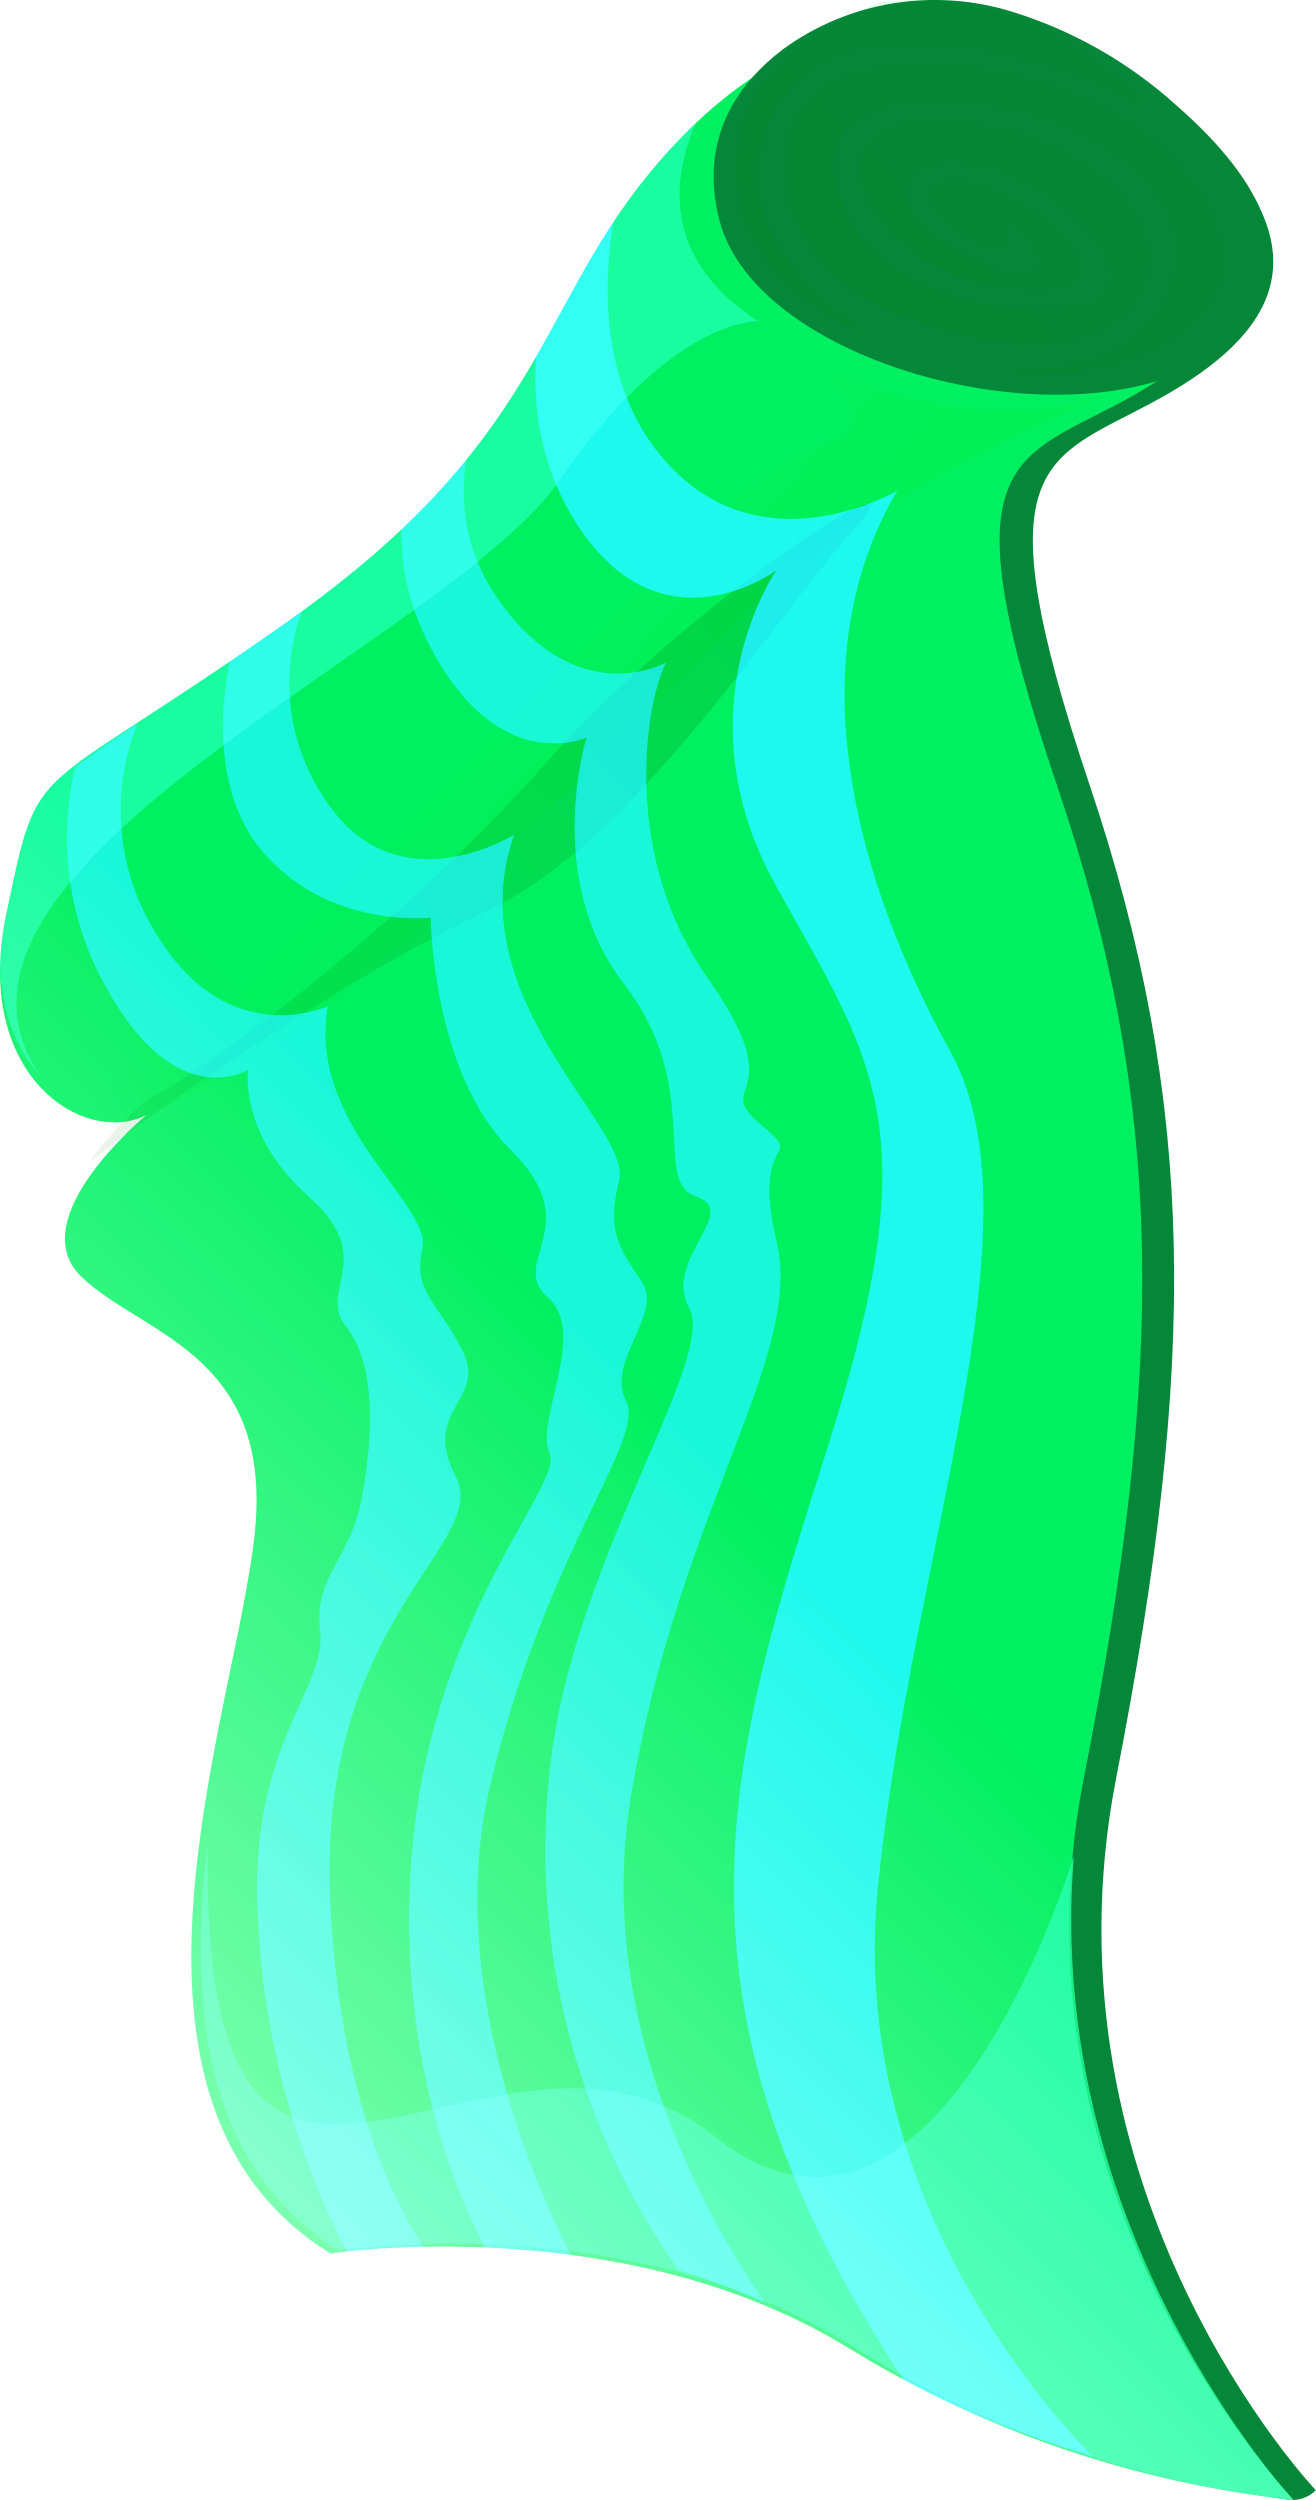
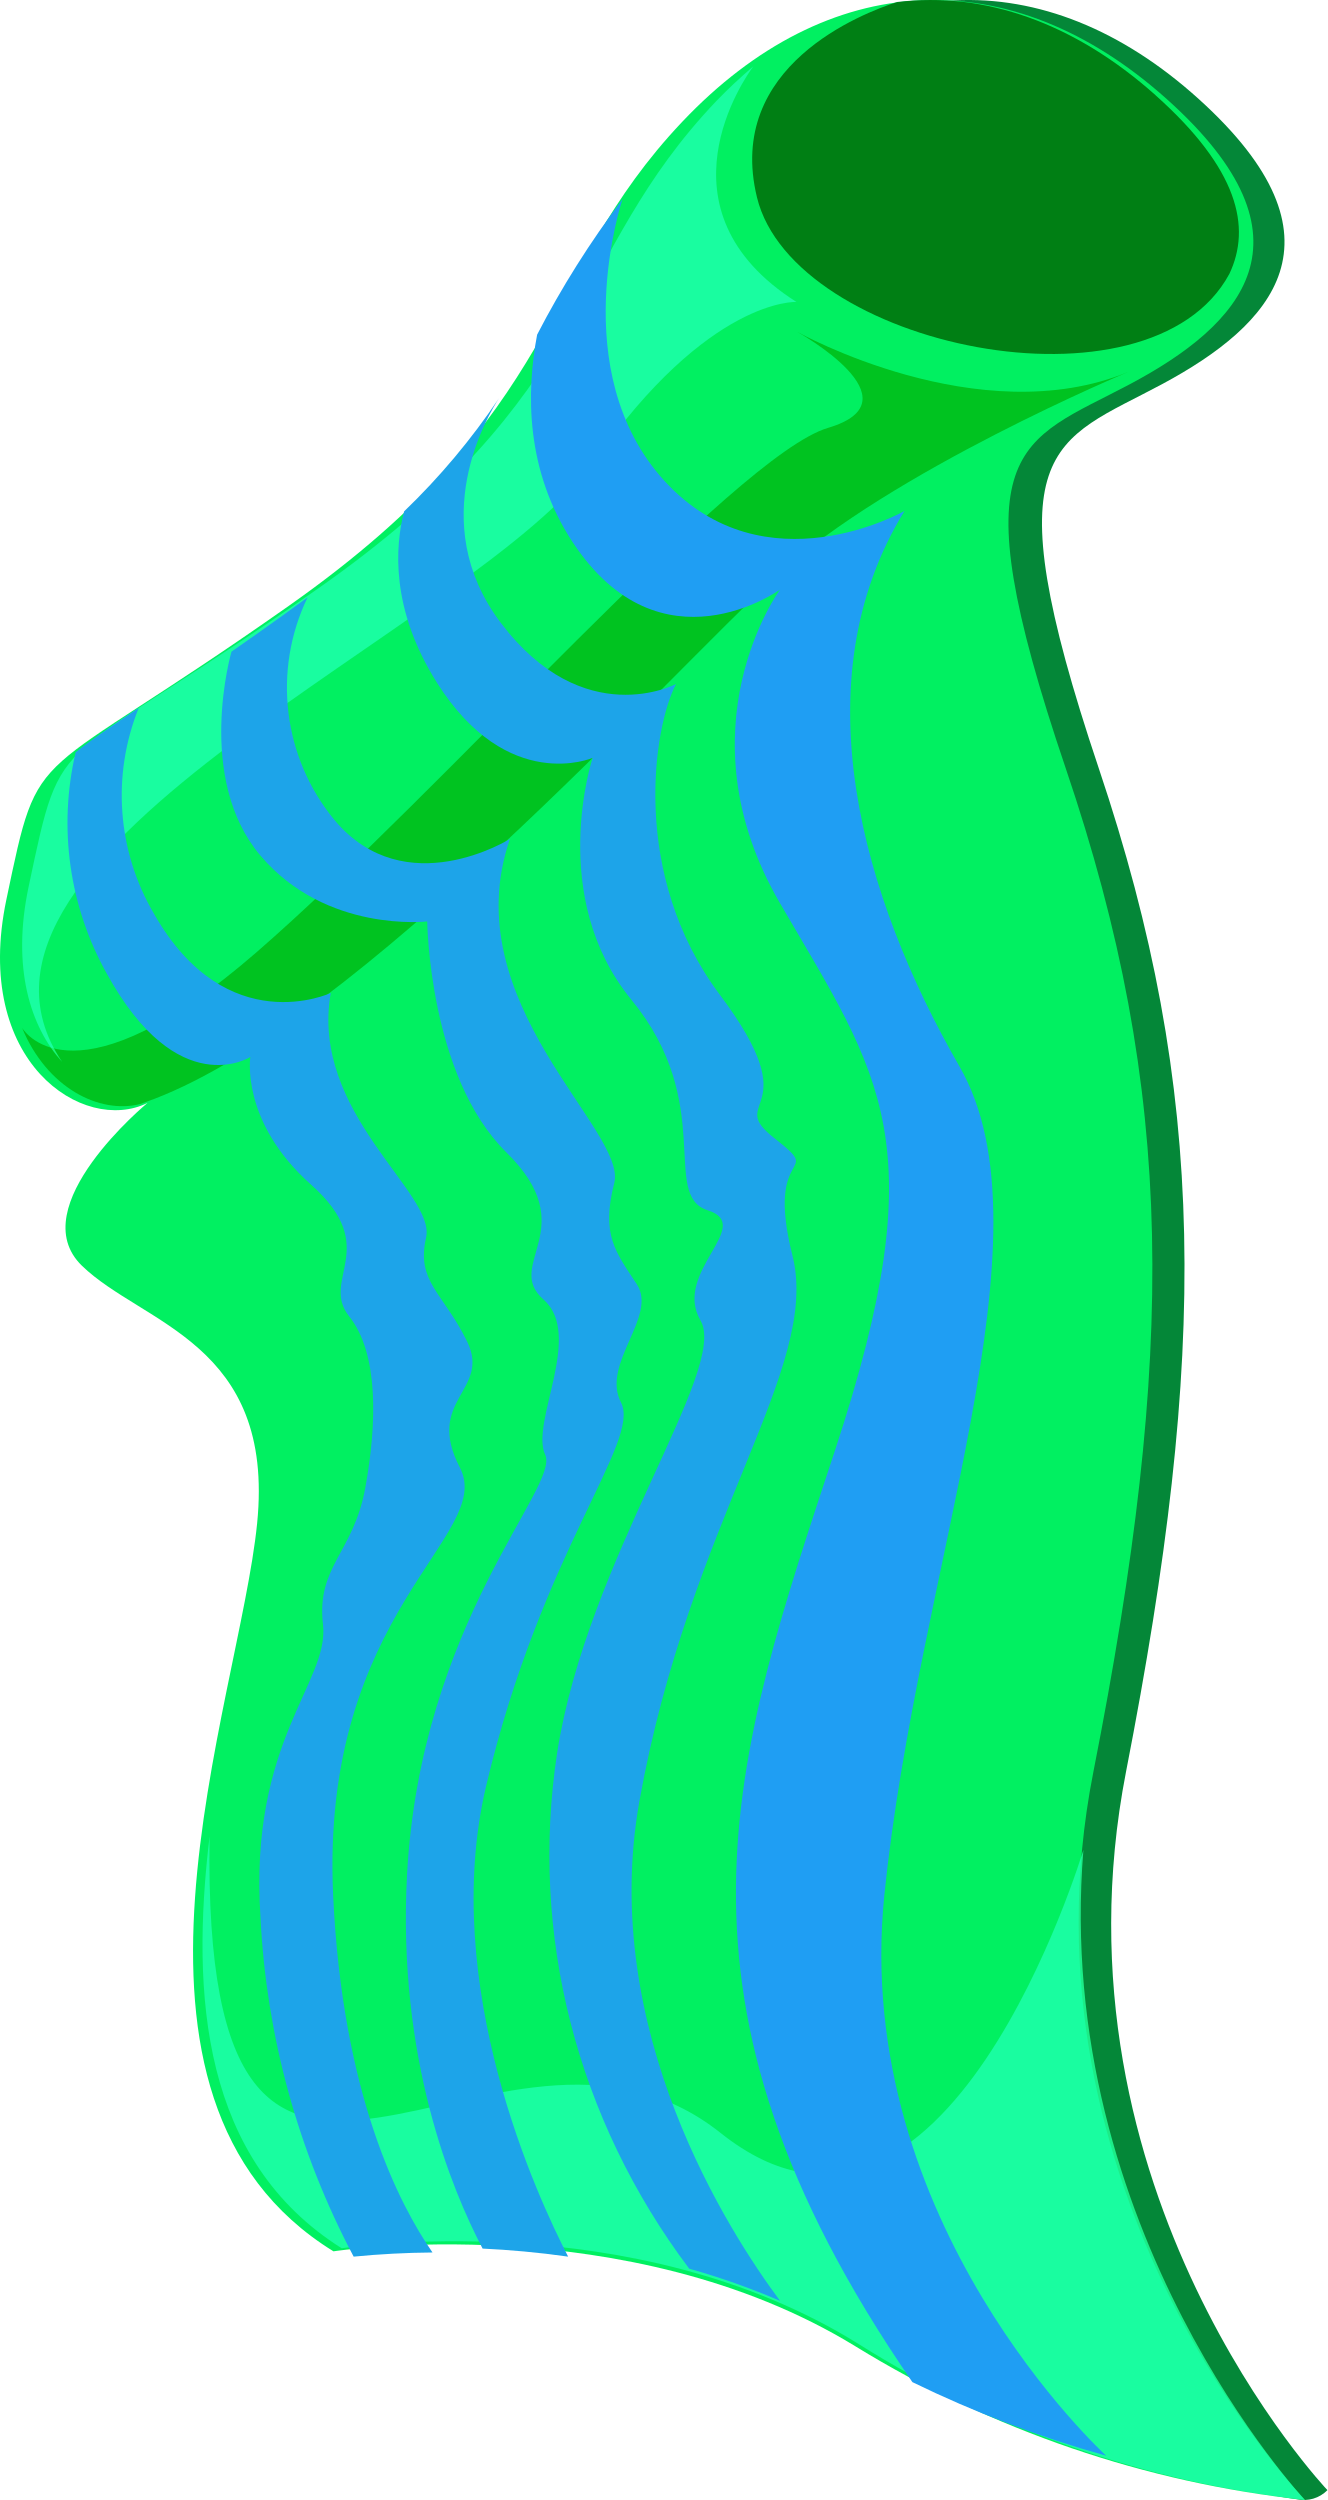
- <svg xmlns="http://www.w3.org/2000/svg" width="60" height="114" fill="none">
-   <path d="M17.24 101.606s12.77-.919 23.008 5.414c7.852 4.857 15.235 6.514 18.37 6.946a1.491 1.491 0 001.382-.412s-12.808-13.48-9.102-32.48c3.706-19 3.706-30.645-1.236-45.354-4.941-14.71-2.059-14.71 2.883-17.366 4.941-2.656 8.647-6.537 1.647-12.87-7-6.334-15.186-5.925-21.697 1.02-6.51 6.947-5.238 13.076-17.59 21.86C3.15 36.727 3.782 34.29 2.25 41.645.717 49 7.761 49.791 10.62 48.361c0 0-7.697 7.176-4.99 9.832 2.705 2.655 8.655 3.473 7.842 11.645-.813 8.172-7.387 24.822 3.768 31.768z" fill="#048738" />
-   <path d="M15.073 102.76s13.252-2.043 23.59 4.292A48.775 48.775 0 0058.984 114s-13.307-13.896-9.565-32.902c3.743-19.005 3.743-30.654-1.247-45.368-4.99-14.714-2.08-14.714 2.91-17.37 4.991-2.657 8.734-6.54 1.664-12.875S37.41-.442 30.835 6.507c-6.576 6.948-5.291 13.079-17.765 21.866C1.198 36.737 1.837 34.3.289 41.657c-1.548 7.357 3.49 10.626 6.377 9.196 0 0-5.697 4.7-2.964 7.357 2.733 2.656 8.742 3.474 7.92 11.648-.82 8.175-7.814 25.954 3.451 32.902z" fill="url(#paint0_linear_54_81)" />
-   <path d="M53.609 4.775A19.901 19.901 0 0046.186.546a11.859 11.859 0 00-5.459-.393 11.683 11.683 0 00-5.026 2.095c-2.072 1.578-3.83 4.06-2.906 7.755 1.911 7.645 20.524 11.441 24.674 3.901 1.157-2.392.462-5.36-3.86-9.129z" fill="#048738" />
-   <path style="mix-blend-mode:multiply" opacity=".36" d="M52.098 4.57C48.334 1.067 44.228-.403 40.225.095c-1.597.535-7.922 3.075-6.444 9.39 1.683 7.185 18.062 10.753 21.713 3.667 1.019-2.249.407-5.038-3.396-8.58z" fill="url(#paint1_linear_54_81)" />
-   <path style="mix-blend-mode:multiply" opacity=".36" d="M38.93 24.16c3.766-4.162-7.953 3.698-14.035 10.633-6.08 6.935-15.082 13.768-18.202 15.36A16.295 16.295 0 004.068 53c3.44-2.646 11.21-8.19 18.083-11.426 6.876-3.236 13.015-13.254 16.78-17.415z" fill="url(#paint2_linear_54_81)" />
-   <path d="M46.655 16.814c6.04.392 9.445-5.329 4.918-9.218-4.528-3.89-14.185-4.271-13.533.305.653 4.576 5.913 6.5 10.489 6.178 4.574-.322 1.071-4.882-3.055-6.33-4.127-1.45-6.156 1.296-1.551 3.813 4.605 2.517 3.975-.23 1.91-1.602 0 0 1.017 2.478-1.871.743-2.888-1.734-1.288-3.603 2.264-1.582 3.551 2.021 4.663 4.767-.752 3.966-5.415-.8-8.81-6.922-3.776-7.436 5.035-.514 10.421 2.326 10.616 5.91.196 3.585-4.059 5.454-10.889 2.975-6.83-2.479-6.754-9.342-3.416-10.83 3.338-1.487 11.641-.8 15.647 3.7 4.005 4.499 1.25 7.728 0 8.249-1.25.52.376.75.376.75l2.82-3.204s1.16-5.262-4.538-8.313c-5.698-3.05-11.787-3.546-14.636-2.135-2.849 1.41-5.148 6.325-.232 10.865 4.916 4.54 9.21 3.196 9.21 3.196z" fill="#048738" />
-   <path style="mix-blend-mode:multiply" opacity=".36" d="M35.933 16s5.567 3.1 1.388 4.34c-4.179 1.24-17.393 16.433-25.765 23.719-8.048 7.004-10.371 3.672-10.54 3.403 1.116 2.713 3.482 3.907 5.323 3.439.203-.072.407-.144.623-.228 9.223-3.54 22.981-18.964 28.066-23.666 5.085-4.703 15.82-9.198 15.82-9.198C44.118 20.599 35.932 16 35.932 16z" fill="url(#paint3_linear_54_81)" />
-   <path d="M25.54 21.873c5.122-7.432 9.036-7.225 9.036-7.225C28.096 10.484 32.305 4.47 32.65 4a22.094 22.094 0 00-1.648 1.564c-6.61 7.02-5.32 13.212-17.86 22.09C1.204 36.102 1.846 33.64.29 41.071-.482 44.755.375 47.42 1.787 49c-6.383-9.612 18.631-19.697 23.752-27.127z" fill="#18D665" style="mix-blend-mode:screen" />
-   <path d="M15.058 86.669c-.595-12.862 7.332-16.251 5.728-19.332-1.604-3.081 1.415-3.476.327-5.7-1.087-2.223-2.313-2.695-1.854-4.698.458-2.002-5.26-5.63-4.31-11.056 0 0-4.703 2.199-7.988-3.578A10.552 10.552 0 016.27 33c-1.246.832-2.158 1.447-2.849 2.003a13.963 13.963 0 001.403 9.998c3.22 5.87 6.492 3.774 6.492 3.774s-.458 2.927 2.75 5.777.382 4.277 1.719 5.95c1.336 1.674 1.26 4.832.725 7.759-.535 2.927-2.215 3.543-1.91 6.162.306 2.618-3.36 5.237-2.826 13.247A36.63 36.63 0 0015.985 103a39.811 39.811 0 013.564-.188c-1.5-2.16-4.074-7.116-4.491-16.143zm4.929-56.509c3.071 5.173 6.757 3.474 6.757 3.474s-1.996 6.41 1.69 11.197c3.685 4.787 1.244 9.034 3.31 9.73 2.065.694-1.544 2.857-.316 5.096 1.229 2.24-4.924 11.042-6.225 20a33.204 33.204 0 005.733 23.854A30.08 30.08 0 0134.883 105c-2.212-3.165-7.886-12.524-6.108-23.104 2.193-13.05 7.875-20.045 6.646-25.235-1.228-5.19 1.46-3.568-.768-5.42-2.226-1.854 1.536-1.082-2.38-6.642-3.916-5.56-2.89-12.393-1.906-14.382 0 0-4.007 2.259-7.616-2.838-3.316-4.683-.544-9.61-.072-10.379a31.502 31.502 0 01-4.118 5.233c-.384 1.578-.613 4.493 1.426 7.926z" fill="#1F9EF3" fill-opacity=".79" style="mix-blend-mode:screen" />
-   <path d="M40.024 86.166c1.476-15.113 7.61-30.43 3.324-38.19-4.287-7.761-7.075-17.731-2.432-25.604 0 0-6.172 3.674-10.605-1.38C25.883 15.943 28.448 8.019 28.454 8a43.665 43.665 0 00-3.775 6.247c-.48 2.634-.526 6.259 1.58 9.578 3.886 6.127 9.151 2.173 9.151 2.173s-4.49 6.405 0 14.446c4.49 8.042 6.928 11.01 2.432 25.226-4.496 14.215-8.312 25.178 3.423 42.937A49.16 49.16 0 0049.831 112c-.042-.039-11.28-10.749-9.807-25.834z" fill="#1F9EF3" fill-opacity=".93" style="mix-blend-mode:screen" />
-   <path d="M11.971 38.829c3.02 3.556 7.667 3.015 7.667 3.015s.078 7.092 3.64 10.582c3.562 3.49-.155 5.113 1.704 6.736 1.858 1.624-.62 5.632.077 7.107.697 1.475-5.73 7.66-6.35 19.258-.448 8.379 2.05 14.398 3.474 17.104a42.65 42.65 0 013.933.369c-1.415-2.725-5.938-12.441-3.767-21.571 2.555-10.747 7.124-15.772 6.195-17.55-.93-1.779 1.695-3.943.731-5.412-.963-1.47-1.66-2.242-1.04-4.64.619-2.396-7.4-8.28-4.794-15.762 0 0-4.81 3.006-8.062-.86A9.505 9.505 0 0114.139 27c-.37.267-.764.557-1.174.85-.838.6-1.607 1.14-2.325 1.637 0 0-1.689 5.786 1.331 9.342z" fill="#1F9EF3" fill-opacity=".79" style="mix-blend-mode:screen" />
-   <path d="M32.574 97.412C22.425 89.327 9.08 108.117 9.474 84c-.867 7.221-.32 14.661 5.972 18.623 0 0 13.139-2.069 23.39 4.344A47.702 47.702 0 0058.983 114S47.561 101.813 48.97 84.615c-.004-.003-6.246 20.881-16.395 12.797z" fill="#18D665" style="mix-blend-mode:screen" />
-   <defs>
-     <linearGradient id="paint0_linear_54_81" x1="8.126" y1="96.393" x2="85.827" y2="17.336" gradientUnits="userSpaceOnUse">
-       <stop stop-color="#7BFFB0" />
-       <stop offset=".348" stop-color="#01F061" />
-     </linearGradient>
-     <linearGradient id="paint1_linear_54_81" x1="37.658" y1="16.252" x2="60.975" y2="-6.572" gradientUnits="userSpaceOnUse">
-       <stop stop-color="#7BFFB0" />
-       <stop offset="1" stop-color="#fff" />
-     </linearGradient>
-     <linearGradient id="paint2_linear_54_81" x1="-13.885" y1="74.318" x2="53.874" y2="5.241" gradientUnits="userSpaceOnUse">
-       <stop stop-color="#fff" />
-       <stop offset="1" stop-color="#3B952A" />
-     </linearGradient>
-     <linearGradient id="paint3_linear_54_81" x1="28.184" y1="35.131" x2="22.375" y2="29.865" gradientUnits="userSpaceOnUse">
-       <stop stop-color="#7BFFB0" />
-       <stop offset="1" stop-color="#fff" />
-     </linearGradient>
-   </defs>
+ <svg xmlns="http://www.w3.org/2000/svg" width="60" height="113" fill="none">
+   <path d="M17.24 100.606s12.77-.92 23.008 5.414c7.852 4.857 15.235 6.514 18.37 6.946a1.491 1.491 0 001.382-.412s-12.808-13.48-9.102-32.48c3.706-19 3.706-30.645-1.236-45.354-4.941-14.71-2.059-14.71 2.883-17.366 4.941-2.656 8.647-6.537 1.647-12.87-7-6.334-15.186-5.925-21.697 1.02-6.51 6.947-5.238 13.076-17.59 21.86C3.15 35.727 3.782 33.29 2.25 40.645.717 48 7.761 48.791 10.62 47.361c0 0-7.697 7.176-4.99 9.832 2.705 2.655 8.655 3.473 7.842 11.645-.813 8.172-7.387 24.822 3.768 31.768z" fill="#048738" />
+   <path d="M15.073 101.76s13.252-2.043 23.59 4.292A48.775 48.775 0 0058.984 113s-13.307-13.897-9.565-32.902c3.743-19.005 3.743-30.654-1.247-45.368-4.99-14.714-2.08-14.714 2.91-17.37 4.991-2.657 8.734-6.54 1.664-12.875S37.41-1.442 30.835 5.507c-6.576 6.948-5.291 13.079-17.765 21.866C1.198 35.737 1.837 33.3.289 40.657c-1.548 7.357 3.49 10.626 6.377 9.196 0 0-5.697 4.7-2.964 7.357 2.733 2.656 8.742 3.474 7.92 11.648-.82 8.175-7.814 25.954 3.451 32.902z" fill="#01F061" />
+   <path d="M52.23 4.302C48.529 1.002 44.49-.38 40.553.09c-1.57.503-7.79 2.893-6.336 8.837 1.654 6.763 17.76 10.12 21.351 3.451 1.002-2.116.4-4.74-3.34-8.075z" fill="#038734" style="mix-blend-mode:multiply" />
+   <path d="M32.574 96.412C22.425 88.327 9.08 107.117 9.474 83c-.867 7.221-.32 14.661 5.972 18.623 0 0 13.139-2.069 23.39 4.344A47.702 47.702 0 0058.983 113S47.561 100.813 48.97 83.615c-.004-.003-6.246 20.881-16.395 12.797z" fill="#18D665" style="mix-blend-mode:screen" />
+   <path d="M36.035 15s5.586 3.1 1.392 4.34c-4.193 1.24-17.452 16.433-25.852 23.719C3.5 50.063 1.17 46.731 1 46.462c1.12 2.713 3.493 3.907 5.34 3.439.204-.072.408-.144.626-.228 9.254-3.54 23.059-18.964 28.161-23.666C40.229 21.304 51 16.809 51 16.809 44.249 19.599 36.035 15 36.035 15z" fill="#00CF53" style="mix-blend-mode:multiply" />
+   <path d="M26.853 20.873C32.038 13.441 36 13.648 36 13.648 29.44 9.484 33.7 3.47 34.05 3a22.285 22.285 0 00-1.669 1.564c-6.692 7.02-5.384 13.212-18.08 22.09C2.22 35.102 2.87 32.64 1.295 40.071.514 43.755 1.38 46.42 2.809 48c-6.46-9.612 18.86-19.697 24.044-27.127z" fill="#18D665" style="mix-blend-mode:screen" />
+   <path d="M15.058 85.669c-.595-12.862 7.333-16.251 5.729-19.332-1.604-3.081 1.414-3.476.327-5.7-1.088-2.223-2.313-2.695-1.855-4.698.458-2.002-5.26-5.63-4.31-11.056 0 0-4.703 2.199-7.987-3.578A10.552 10.552 0 016.27 32c-1.247.832-2.159 1.447-2.85 2.003a13.963 13.963 0 001.403 9.998c3.22 5.87 6.492 3.774 6.492 3.774s-.458 2.927 2.75 5.777.382 4.277 1.719 5.95c1.336 1.674 1.26 4.832.725 7.759-.534 2.927-2.215 3.543-1.91 6.162.306 2.618-3.36 5.237-2.825 13.247A36.632 36.632 0 0015.985 102a39.814 39.814 0 013.564-.188c-1.5-2.16-4.074-7.116-4.491-16.143zM19.75 30.86c3.199 5.056 7.037 3.396 7.037 3.396s-2.08 6.264 1.759 10.942c3.837 4.68 1.295 8.83 3.446 9.509 2.15.679-1.608 2.792-.328 4.98 1.279 2.189-5.128 10.792-6.482 19.546-1.252 8.206.885 16.552 5.97 23.312 1.403.394 2.776.88 4.108 1.455-2.303-3.093-8.21-12.24-6.36-22.579 2.284-12.753 8.2-19.59 6.921-24.661-1.28-5.072 1.519-3.487-.8-5.298-2.318-1.811 1.6-1.057-2.478-6.49-4.078-5.434-3.01-12.112-1.985-14.055 0 0-4.171 2.207-7.929-2.774-3.453-4.576-.566-9.39-.075-10.143a31.17 31.17 0 01-4.288 5.114c-.4 1.542-.637 4.39 1.485 7.746z" fill="#1DA4E9" />
+   <path d="M39.972 85.663c1.509-14.822 7.782-29.845 3.398-37.456-4.383-7.612-7.235-17.39-2.486-25.111 0 0-6.312 3.603-10.846-1.354C25.509 16.79 28.132 9.019 28.138 9a42.523 42.523 0 00-3.86 6.127c-.491 2.583-.538 6.138 1.615 9.394 3.975 6.01 9.36 2.131 9.36 2.131s-4.591 6.282 0 14.169c4.591 7.886 7.085 10.797 2.487 24.74-4.598 13.941-8.5 24.694 3.5 42.111A51.621 51.621 0 0050 111c-.042-.039-11.535-10.542-10.028-25.337z" fill="#1F9EF3" />
+   <path d="M11.772 38.673c2.97 3.51 7.539 2.976 7.539 2.976s.076 6.999 3.58 10.442c3.502 3.444-.153 5.046 1.675 6.648 1.827 1.603-.61 5.558.076 7.014.685 1.455-5.636 7.559-6.245 19.004-.44 8.268 2.016 14.209 3.416 16.879 1.2.057 2.503.17 3.867.364-1.39-2.69-5.839-12.278-3.704-21.287 2.513-10.605 7.006-15.565 6.093-17.32-.914-1.754 1.666-3.89.718-5.34-.947-1.45-1.632-2.213-1.023-4.578.61-2.365-7.276-8.173-4.713-15.556 0 0-4.73 2.967-7.928-.848A9.397 9.397 0 0113.904 27c-.365.264-.752.55-1.155.84-.824.591-1.58 1.123-2.286 1.614 0 0-1.661 5.71 1.309 9.22z" fill="#1DA4E9" />
</svg>
